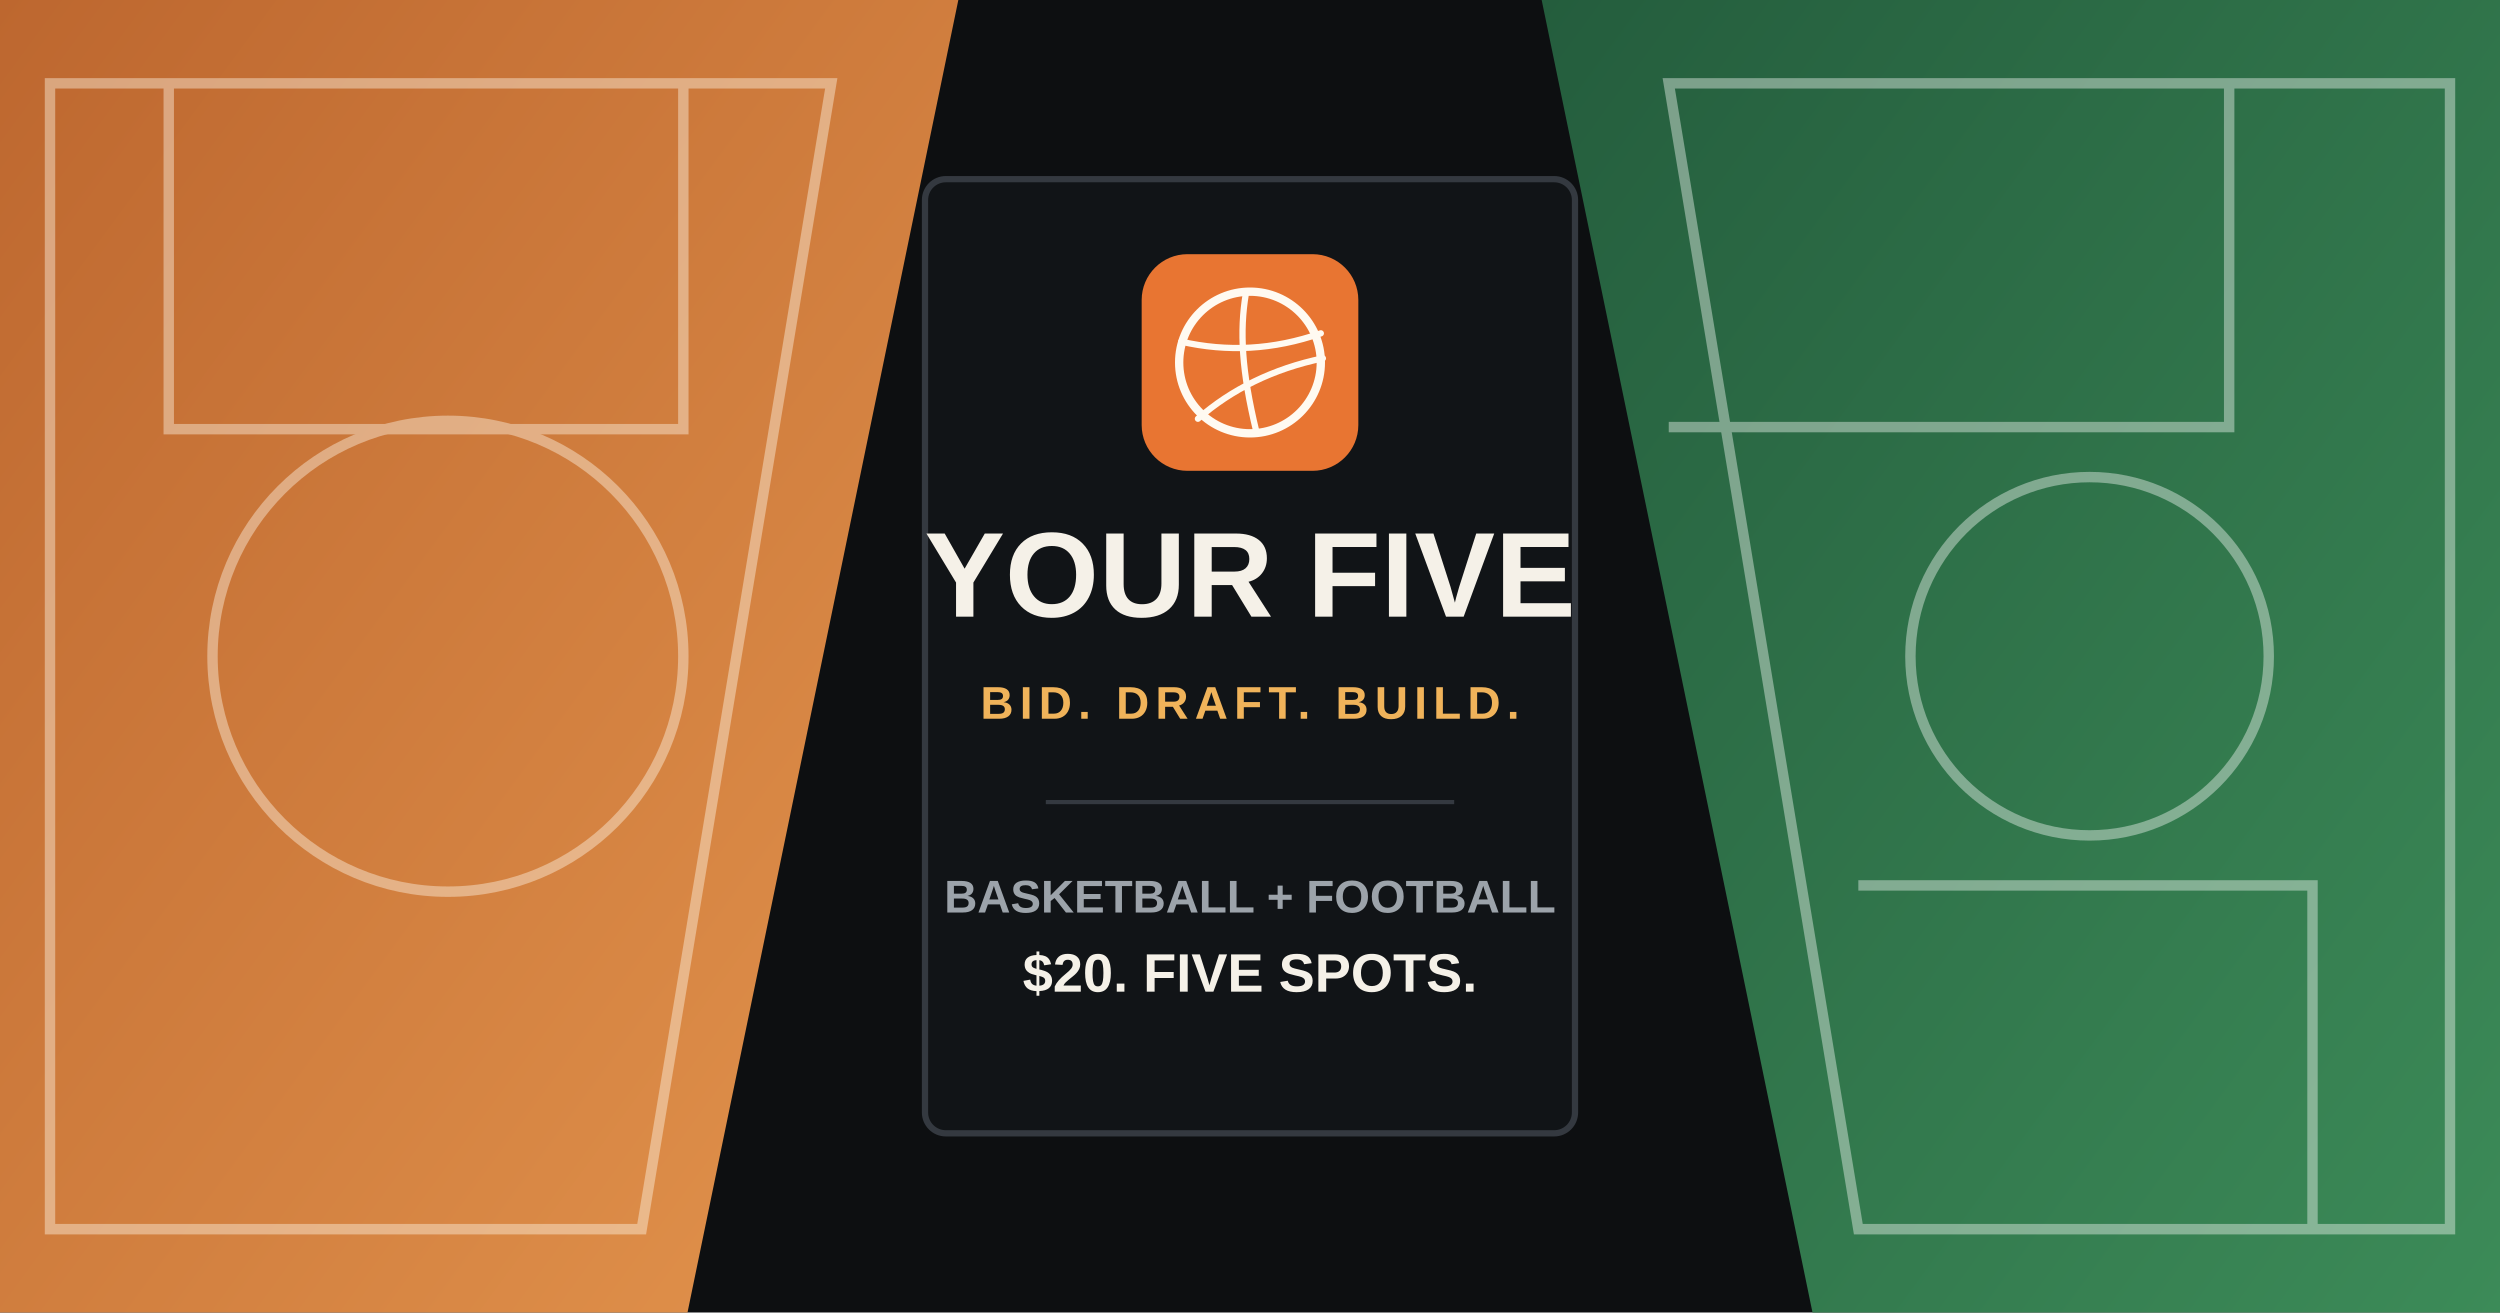
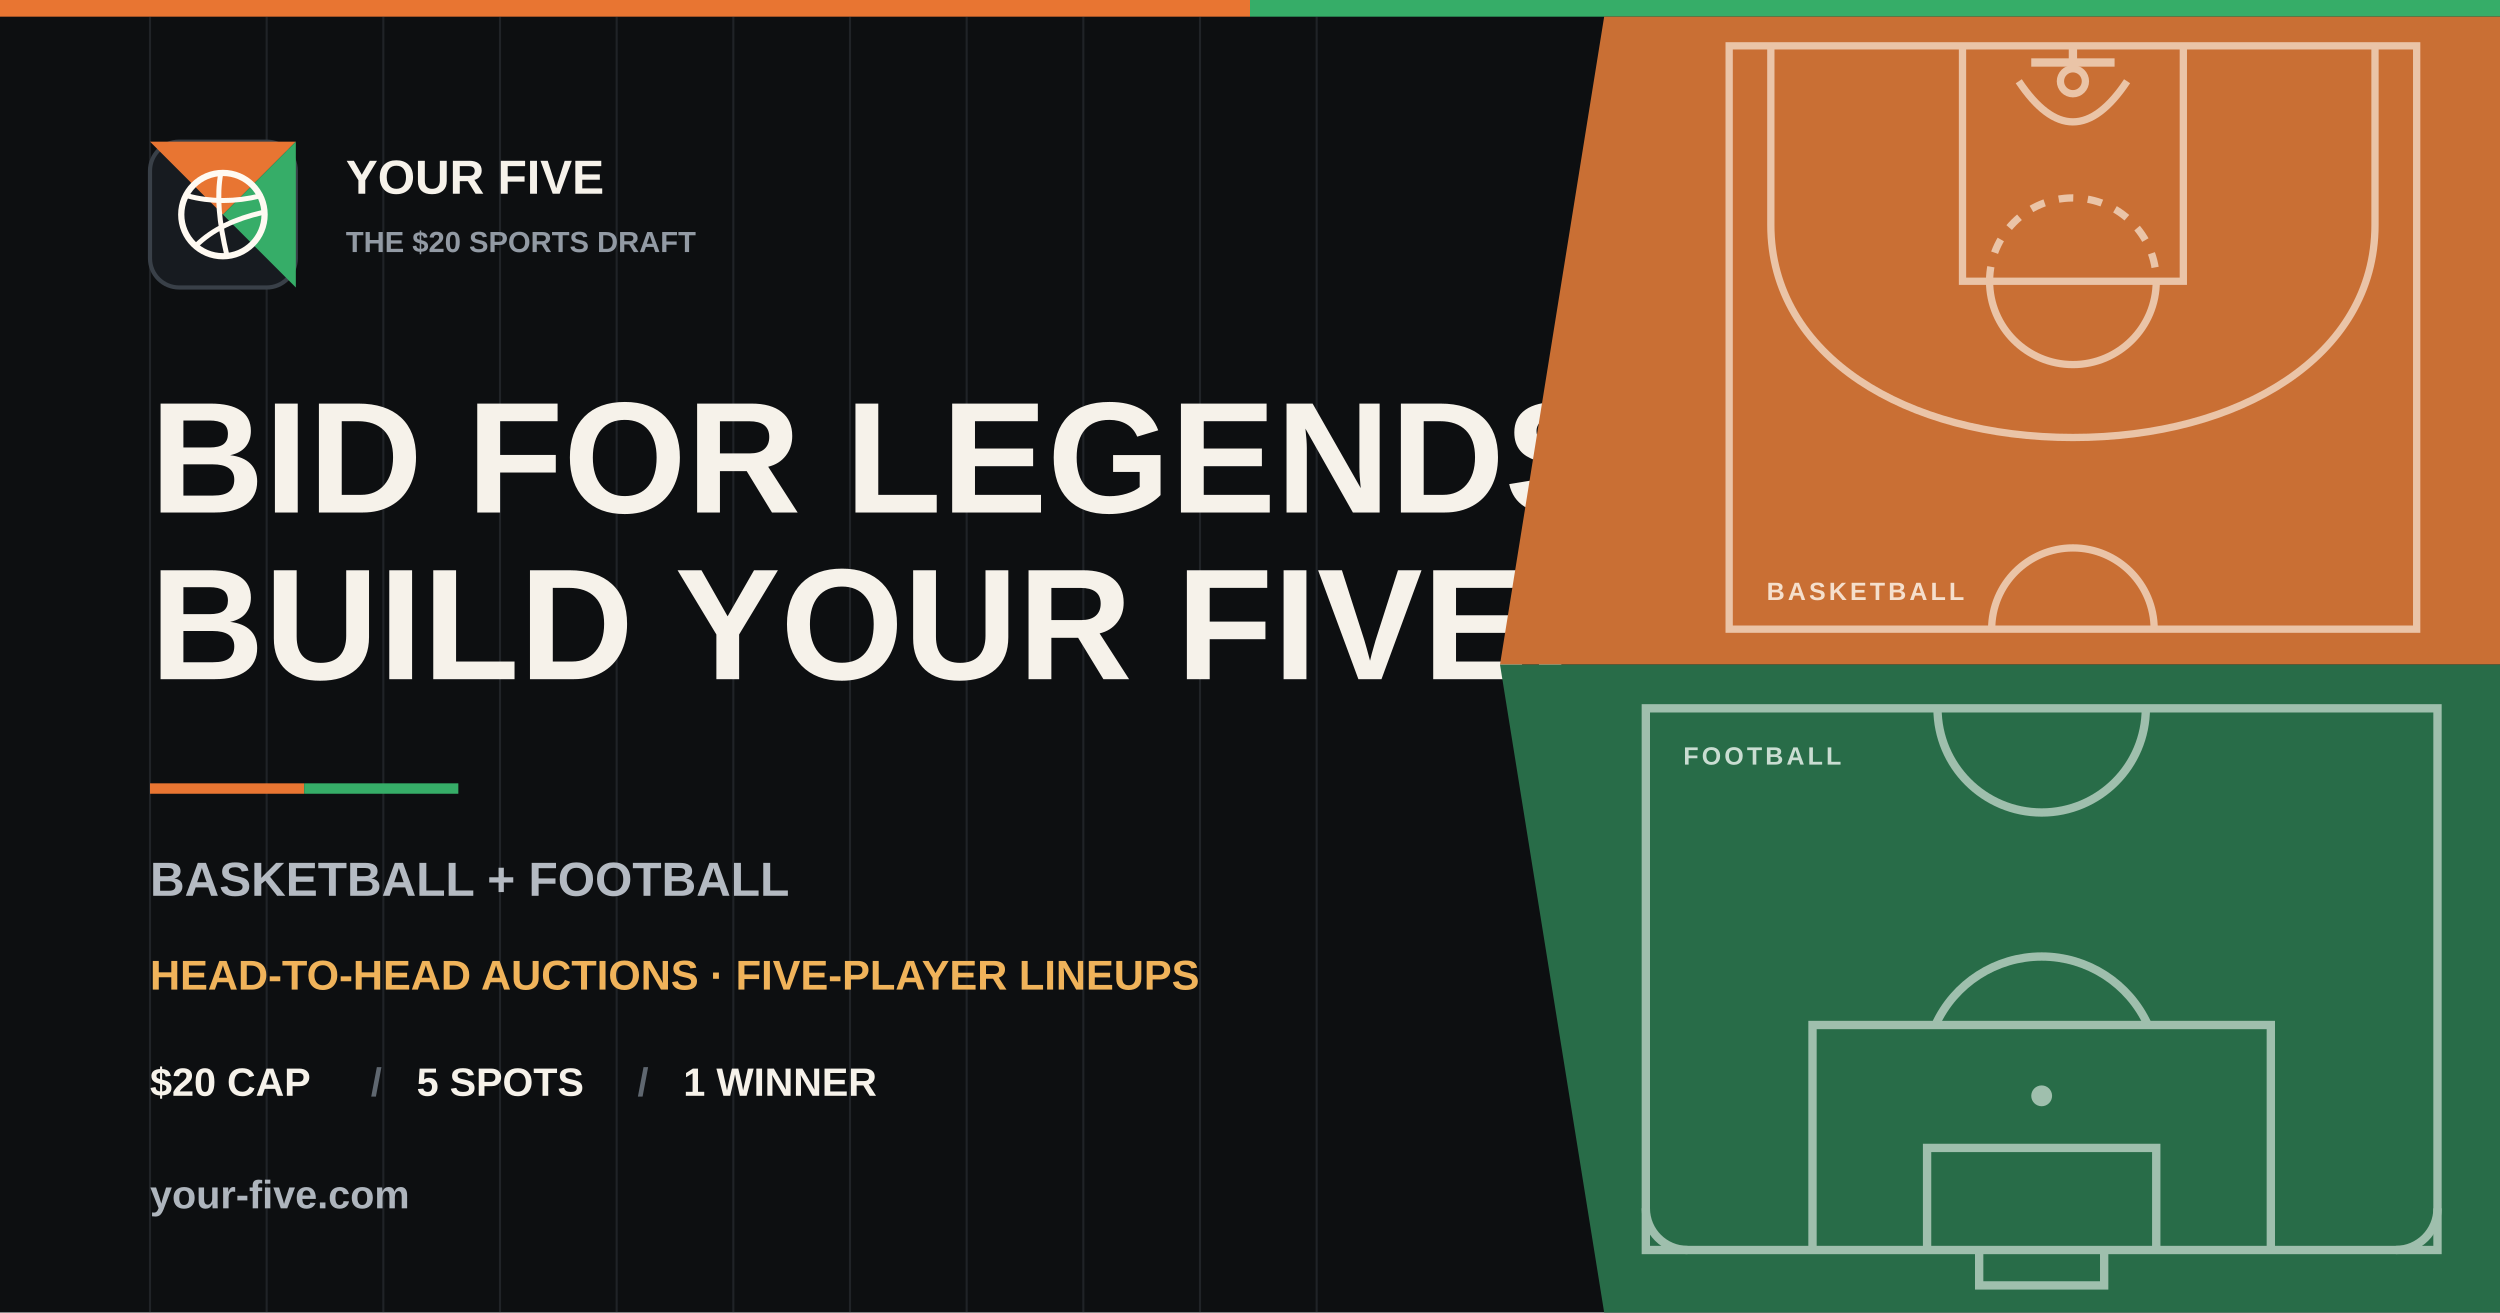
<svg xmlns="http://www.w3.org/2000/svg" width="1200" height="630" viewBox="0 0 1200 630">
-   <defs>
-     <linearGradient id="court" x1="0" y1="0" x2="1" y2="1">
-       <stop offset="0" stop-color="#bd672f" />
-       <stop offset="1" stop-color="#e3944d" />
-     </linearGradient>
-     <linearGradient id="pitch" x1="0" y1="0" x2="1" y2="1">
-       <stop offset="0" stop-color="#245d3d" />
-       <stop offset="1" stop-color="#3c8b58" />
-     </linearGradient>
-   </defs>
  <rect width="1200" height="630" fill="#0d0f11" />
-   <path d="M0 0h460L330 630H0z" fill="url(#court)" />
-   <path d="M1200 0H740l130 630h330z" fill="url(#pitch)" />
-   <g opacity=".42" fill="none" stroke="#fff7e9" stroke-width="5">
-     <path d="M24 40h375l-91 550H24z" />
-     <circle cx="215" cy="315" r="113" />
-     <path d="M81 40v166h247V40" />
+   <rect width="600" height="8" fill="#e87532" />
+   <rect x="600" width="600" height="8" fill="#36ad68" />
+   <g opacity=".2" stroke="#6c737c" stroke-width="1">
+     <path d="M72 8v622M128 8v622M184 8v622M240 8v622M296 8v622M352 8v622M408 8v622M464 8v622M520 8v622M576 8v622M632 8v622" />
  </g>
-   <g opacity=".42" fill="none" stroke="#f3f7f4" stroke-width="5">
-     <path d="M801 40h375v550H892z" />
-     <path d="M801 205h269V40M892 425h218v165" />
-     <circle cx="1003" cy="315" r="86" />
+   <g transform="translate(72 68)">
+     <rect width="70" height="70" rx="14" fill="#171b20" stroke="#394048" stroke-width="2" />
+     <path d="M0 0h70v70z" fill="#e87532" clip-path="url(#leftMark)" />
+     <path d="M0 0h70v70z" fill="#36ad68" clip-path="url(#rightMark)" />
+     <defs>
+       <clipPath id="leftMark">
+         <path d="M0 0h70L0 70z" />
+       </clipPath>
+       <clipPath id="rightMark">
+         <path d="M70 0v70H0z" />
+       </clipPath>
+     </defs>
+     <circle cx="35" cy="35" r="20" fill="none" stroke="#fffaf2" stroke-width="3" />
+     <path d="M18 26c11 3 23 3 35 0M22 50c8-8 19-13 32-16M34 15c-2 11-1 23 3 40" fill="none" stroke="#fffaf2" stroke-width="2.4" stroke-linecap="round" />
  </g>
-   <rect x="444" y="86" width="312" height="458" rx="10" fill="#111417" stroke="#343940" stroke-width="3" />
-   <rect x="548" y="122" width="104" height="104" rx="22" fill="#e87532" />
-   <circle cx="600" cy="174" r="34" fill="none" stroke="#fffaf1" stroke-width="4" />
-   <path d="M567 164c22 5 44 4 67-4M575 201c16-14 36-24 60-29M598 141c-3 18-2 37 5 66" fill="none" stroke="#fffaf1" stroke-width="3" stroke-linecap="round" />
-   <text x="600" y="296" fill="#f5f1e8" font-family="Arial, Helvetica, sans-serif" font-size="58" font-weight="900" text-anchor="middle">YOUR FIVE</text>
-   <text x="600" y="345" fill="#f0b35a" font-family="Arial, Helvetica, sans-serif" font-size="22" font-weight="800" text-anchor="middle" letter-spacing="3">BID. DRAFT. BUILD.</text>
-   <line x1="502" y1="385" x2="698" y2="385" stroke="#343940" stroke-width="2" />
-   <text x="600" y="438" fill="#9ca3aa" font-family="Arial, Helvetica, sans-serif" font-size="22" font-weight="700" text-anchor="middle">BASKETBALL + FOOTBALL</text>
-   <text x="600" y="476" fill="#f5f1e8" font-family="Arial, Helvetica, sans-serif" font-size="26" font-weight="900" text-anchor="middle">$20. FIVE SPOTS.</text>
+   <text x="166" y="93" fill="#f6f2ea" font-family="Arial, Helvetica, sans-serif" font-size="23" font-weight="900">YOUR FIVE</text>
+   <text x="166" y="121" fill="#929aa4" font-family="Arial, Helvetica, sans-serif" font-size="14" font-weight="700">THE $20 SPORTS DRAFT</text>
+   <text x="72" y="246" fill="#f6f2ea" font-family="Arial Narrow, Arial, Helvetica, sans-serif" font-size="76" font-weight="900">BID FOR LEGENDS.</text>
+   <text x="72" y="326" fill="#f6f2ea" font-family="Arial Narrow, Arial, Helvetica, sans-serif" font-size="76" font-weight="900">BUILD YOUR FIVE.</text>
+   <rect x="72" y="376" width="74" height="5" fill="#e87532" />
+   <rect x="146" y="376" width="74" height="5" fill="#36ad68" />
+   <text x="72" y="430" fill="#b4bac2" font-family="Arial, Helvetica, sans-serif" font-size="23" font-weight="700">BASKETBALL + FOOTBALL</text>
+   <text x="72" y="475" fill="#f0b35a" font-family="Arial, Helvetica, sans-serif" font-size="20" font-weight="800">HEAD-TO-HEAD AUCTIONS · FIVE-PLAYER LINEUPS</text>
+   <g font-family="Arial, Helvetica, sans-serif" font-weight="900">
+     <text x="72" y="526" fill="#f6f2ea" font-size="19">$20 CAP</text>
+     <text x="178" y="526" fill="#5f6770" font-size="19">/</text>
+     <text x="200" y="526" fill="#f6f2ea" font-size="19">5 SPOTS</text>
+     <text x="306" y="526" fill="#5f6770" font-size="19">/</text>
+     <text x="328" y="526" fill="#f6f2ea" font-size="19">1 WINNER</text>
+   </g>
+   <text x="72" y="580" fill="#aeb5bd" font-family="Arial, Helvetica, sans-serif" font-size="19" font-weight="800">your-five.com</text>
+   <path d="M770 8h430v311H720z" fill="#c96f34" />
+   <path d="M720 319h480v311H770z" fill="#286c48" />
+   <g fill="none" stroke="#fff8ee" stroke-width="3.5" opacity=".62">
+     <rect x="830" y="22" width="330" height="280" />
+     <path d="M942 22v113h106V22" />
+     <path d="M955 135a40 40 0 0 0 80 0" />
+     <path d="M955 135a40 40 0 0 1 80 0" stroke-dasharray="7 7" />
+     <path d="M850 22v86c0 63 65 102 145 102s145-39 145-102V22" />
+     <path d="M995 22v8M975 30h40" stroke-width="4" />
+     <circle cx="995" cy="39" r="6" />
+     <path d="M969 39q26 39 52 0" />
+     <path d="M956 302a39 39 0 0 1 78 0" />
+   </g>
+   <g fill="none" stroke="#eef7f0" stroke-width="4" opacity=".6">
+     <rect x="790" y="340" width="380" height="260" />
+     <path d="M870 600v-108h220v108" />
+     <path d="M925 600v-49h110v49" />
+     <path d="M950 600v17h60v-17" />
+     <circle cx="980" cy="526" r="5" fill="#eef7f0" stroke="none" />
+     <path d="M929 492a56 56 0 0 1 102 0" />
+     <path d="M930 340a50 50 0 0 0 100 0" />
+     <path d="M790 580a20 20 0 0 0 20 20M1150 600a20 20 0 0 0 20-20" />
+   </g>
+   <g font-family="Arial, Helvetica, sans-serif" font-size="12" font-weight="900" letter-spacing="1.5">
+     <text x="848" y="288" fill="#fff8ee" opacity=".82">BASKETBALL</text>
+     <text x="808" y="367" fill="#eef7f0" opacity=".82">FOOTBALL</text>
+   </g>
</svg>
